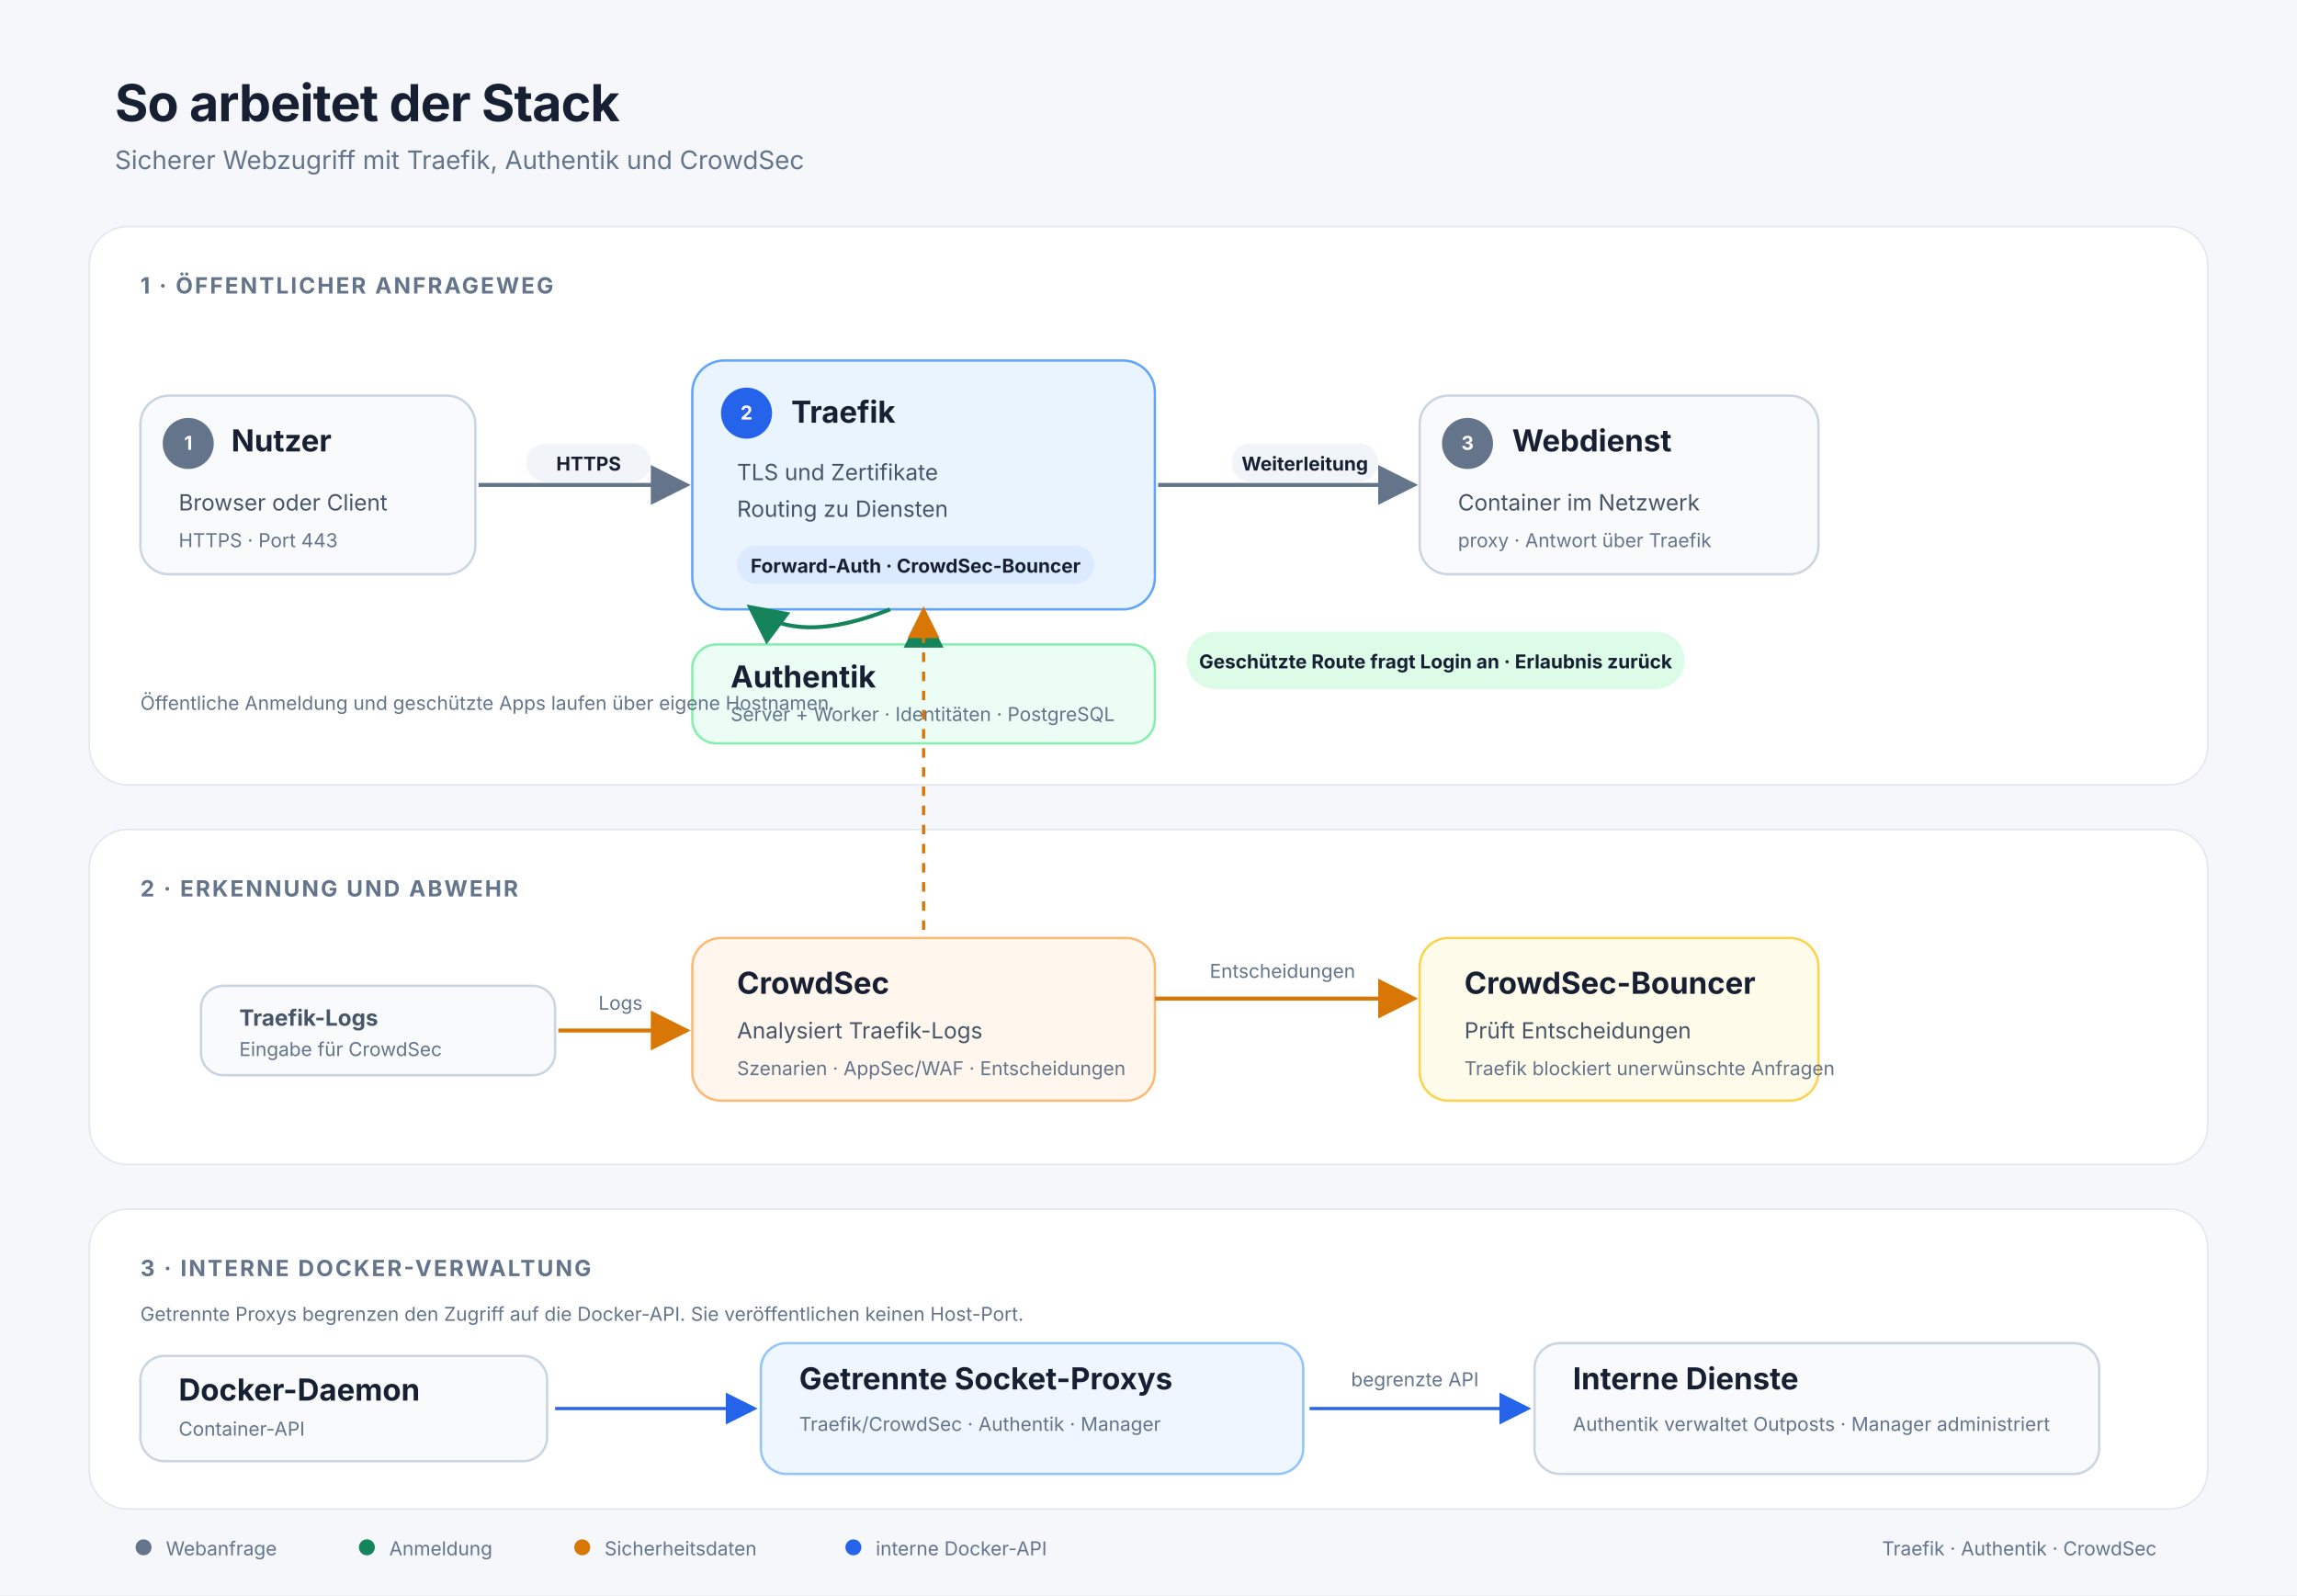
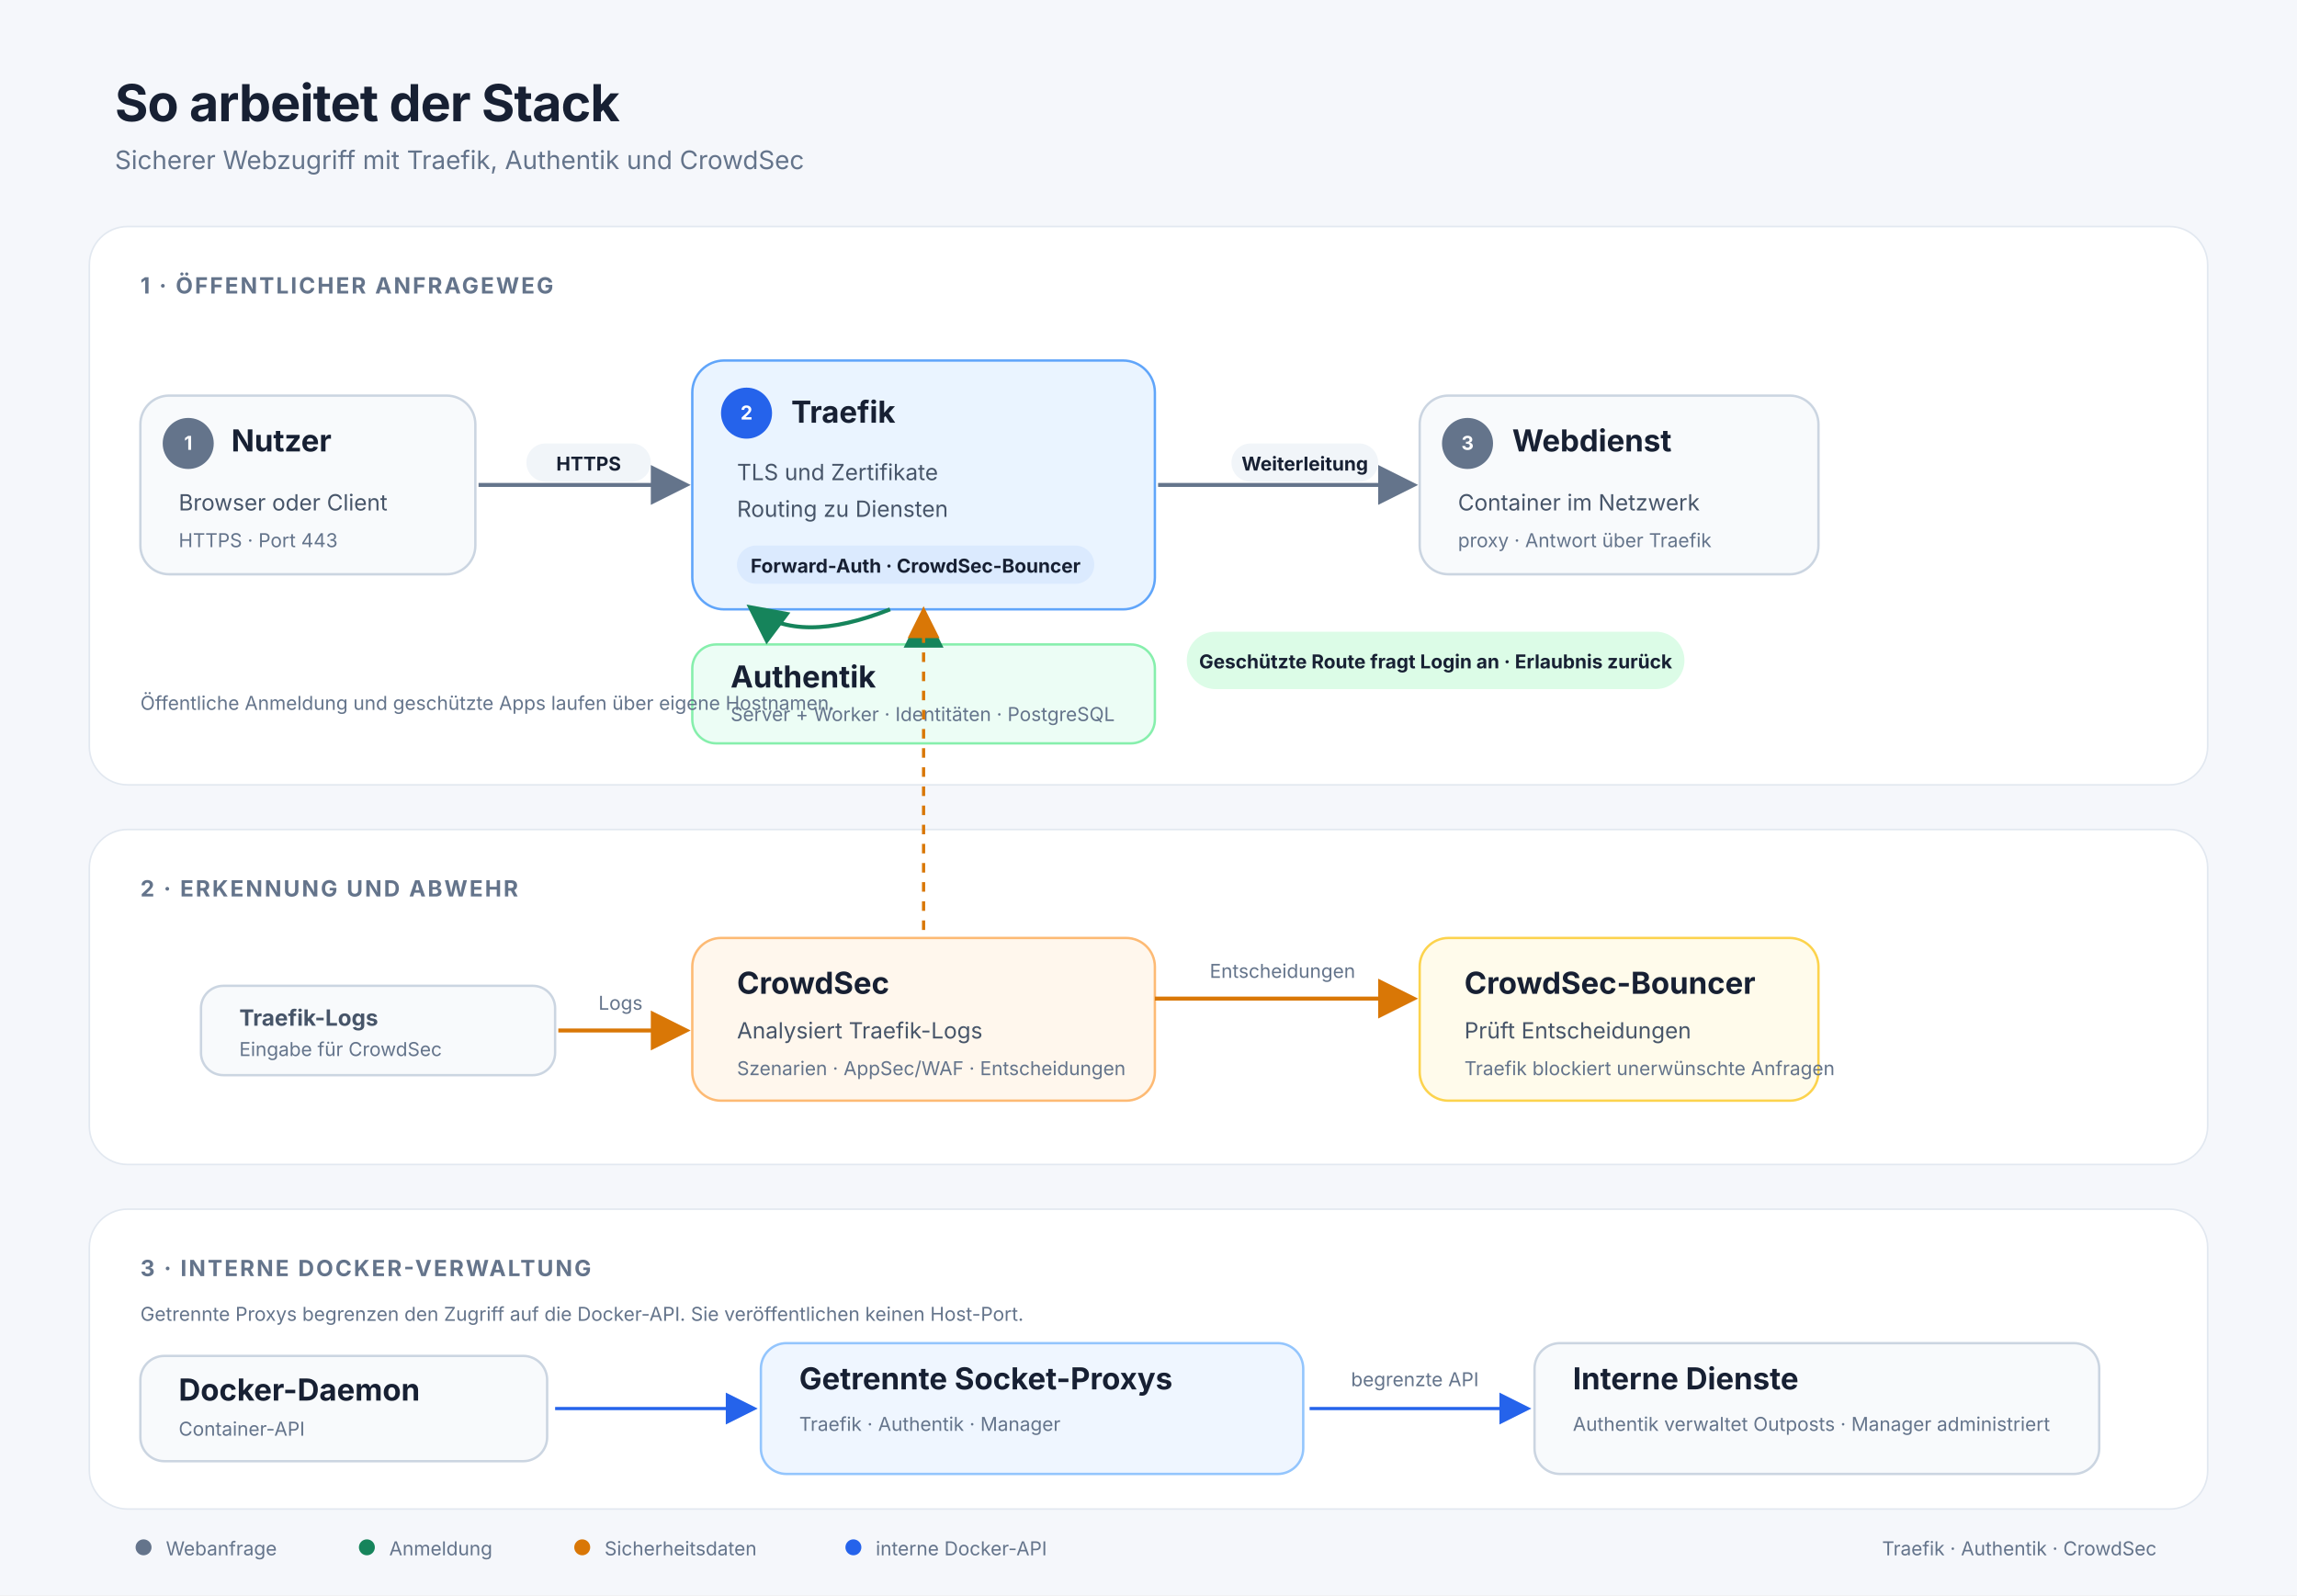
<svg xmlns="http://www.w3.org/2000/svg" width="1440" height="1000" viewBox="0 0 1440 1000" role="img" aria-labelledby="title desc">
  <defs>
    <marker id="arrow" markerWidth="10" markerHeight="10" refX="8" refY="5" orient="auto">
      <path d="M0 0L10 5L0 10z" fill="#64748b" />
    </marker>
    <marker id="greenArrow" markerWidth="10" markerHeight="10" refX="8" refY="5" orient="auto">
      <path d="M0 0L10 5L0 10z" fill="#16845b" />
    </marker>
    <marker id="orangeArrow" markerWidth="10" markerHeight="10" refX="8" refY="5" orient="auto">
      <path d="M0 0L10 5L0 10z" fill="#d97706" />
    </marker>
    <marker id="blueArrow" markerWidth="10" markerHeight="10" refX="8" refY="5" orient="auto">
      <path d="M0 0L10 5L0 10z" fill="#2563eb" />
    </marker>
    <style>
    text{font-family:Inter,ui-sans-serif,system-ui,-apple-system,"Segoe UI",sans-serif;fill:#172033}
    .title{font-size:32px;font-weight:750;letter-spacing:-.5px}.subtitle{font-size:16px;fill:#64748b}
    .section{font-size:14px;font-weight:700;letter-spacing:1.2px;fill:#64748b}
    .name{font-size:19px;font-weight:700}.copy{font-size:14px;fill:#475569}.tiny{font-size:12px;fill:#64748b}
    .number{font-size:12px;font-weight:700;fill:#fff}.pill{font-size:12px;font-weight:650}
    .card{stroke-width:1.5}.flow{fill:none;stroke:#64748b;stroke-width:2.5;marker-end:url(#arrow)}
    .authflow{fill:none;stroke:#16845b;stroke-width:2.5;marker-end:url(#greenArrow)}
    .securityflow{fill:none;stroke:#d97706;stroke-width:2.5;marker-end:url(#orangeArrow)}
    .controlflow{fill:none;stroke:#2563eb;stroke-width:2;marker-end:url(#blueArrow)}
  </style>
  </defs>
  <rect width="1440" height="1000" fill="#f5f7fb" />
  <text x="72" y="76" class="title">So arbeitet der Stack</text>
  <text x="72" y="106" class="subtitle">Sicherer Webzugriff mit Traefik, Authentik und CrowdSec</text>
  <rect x="56" y="142" width="1328" height="350" rx="24" fill="#fff" stroke="#e2e8f0" />
  <text x="88" y="184" class="section">1 · ÖFFENTLICHER ANFRAGEWEG</text>
  <rect x="88" y="248" width="210" height="112" rx="18" fill="#f8fafc" stroke="#cbd5e1" class="card" />
  <circle cx="118" cy="278" r="16" fill="#64748b" />
  <text x="118" y="282" text-anchor="middle" class="number">1</text>
  <text x="145" y="283" class="name">Nutzer</text>
  <text x="112" y="320" class="copy">Browser oder Client</text>
  <text x="112" y="343" class="tiny">HTTPS · Port 443</text>
  <rect x="434" y="226" width="290" height="156" rx="20" fill="#eaf4ff" stroke="#60a5fa" class="card" />
  <circle cx="468" cy="259" r="16" fill="#2563eb" />
  <text x="468" y="263" text-anchor="middle" class="number">2</text>
  <text x="496" y="265" class="name">Traefik</text>
  <text x="462" y="301" class="copy">TLS und Zertifikate</text>
  <text x="462" y="324" class="copy">Routing zu Diensten</text>
  <rect x="462" y="342" width="224" height="24" rx="12" fill="#dbeafe" />
  <text x="574" y="359" text-anchor="middle" class="pill" fill="#1d4ed8">Forward-Auth · CrowdSec-Bouncer</text>
  <rect x="890" y="248" width="250" height="112" rx="18" fill="#f8fafc" stroke="#cbd5e1" class="card" />
  <circle cx="920" cy="278" r="16" fill="#64748b" />
  <text x="920" y="282" text-anchor="middle" class="number">3</text>
  <text x="948" y="283" class="name">Webdienst</text>
  <text x="914" y="320" class="copy">Container im Netzwerk</text>
  <text x="914" y="343" class="tiny">proxy · Antwort über Traefik</text>
  <path d="M300 304H428" class="flow" />
  <path d="M726 304H884" class="flow" />
  <rect x="330" y="278" width="78" height="24" rx="12" fill="#f1f5f9" />
  <text x="369" y="295" text-anchor="middle" class="pill">HTTPS</text>
  <rect x="772" y="278" width="92" height="24" rx="12" fill="#f1f5f9" />
  <text x="818" y="295" text-anchor="middle" class="pill">Weiterleitung</text>
  <rect x="434" y="404" width="290" height="62" rx="15" fill="#ecfdf5" stroke="#86efac" class="card" />
  <text x="458" y="431" class="name" font-size="17">Authentik</text>
  <text x="458" y="452" class="tiny">Server + Worker · Identitäten · PostgreSQL</text>
  <path d="M579 399V386" class="authflow" />
  <path d="M558 382C520 397 492 397 472 382" class="authflow" />
  <rect x="744" y="396" width="312" height="36" rx="18" fill="#dcfce7" />
  <text x="900" y="419" text-anchor="middle" class="pill">Geschützte Route fragt Login an · Erlaubnis zurück</text>
  <text x="88" y="445" class="tiny">Öffentliche Anmeldung und geschützte Apps laufen über eigene Hostnamen.</text>
  <rect x="56" y="520" width="1328" height="210" rx="24" fill="#fff" stroke="#e2e8f0" />
  <text x="88" y="562" class="section">2 · ERKENNUNG UND ABWEHR</text>
  <rect x="434" y="588" width="290" height="102" rx="18" fill="#fff7ed" stroke="#fdba74" class="card" />
  <text x="462" y="623" class="name">CrowdSec</text>
  <text x="462" y="651" class="copy">Analysiert Traefik-Logs</text>
  <text x="462" y="674" class="tiny">Szenarien · AppSec/WAF · Entscheidungen</text>
  <rect x="890" y="588" width="250" height="102" rx="18" fill="#fffbeb" stroke="#fcd34d" class="card" />
  <text x="918" y="623" class="name">CrowdSec-Bouncer</text>
  <text x="918" y="651" class="copy">Prüft Entscheidungen</text>
  <text x="918" y="674" class="tiny">Traefik blockiert unerwünschte Anfragen</text>
  <path d="M724 626H884" class="securityflow" />
  <text x="804" y="613" text-anchor="middle" class="tiny">Entscheidungen</text>
  <path d="M579 583V475C579 454 579 421 579 384" fill="none" stroke="#d97706" stroke-width="2" stroke-dasharray="6 6" marker-end="url(#orangeArrow)" />
  <rect x="126" y="618" width="222" height="56" rx="14" fill="#f8fafc" stroke="#cbd5e1" class="card" />
  <text x="150" y="643" class="copy" font-weight="700">Traefik-Logs</text>
  <text x="150" y="662" class="tiny">Eingabe für CrowdSec</text>
  <path d="M350 646H428" class="securityflow" />
  <text x="389" y="633" text-anchor="middle" class="tiny">Logs</text>
  <rect x="56" y="758" width="1328" height="188" rx="24" fill="#fff" stroke="#e2e8f0" />
  <text x="88" y="800" class="section">3 · INTERNE DOCKER-VERWALTUNG</text>
  <text x="88" y="828" class="tiny">Getrennte Proxys begrenzen den Zugriff auf die Docker-API. Sie veröffentlichen keinen Host-Port.</text>
  <rect x="88" y="850" width="255" height="66" rx="15" fill="#f8fafc" stroke="#cbd5e1" class="card" />
  <text x="112" y="878" class="name" font-size="16">Docker-Daemon</text>
  <text x="112" y="900" class="tiny">Container-API</text>
  <rect x="477" y="842" width="340" height="82" rx="16" fill="#eff6ff" stroke="#93c5fd" class="card" />
  <text x="501" y="871" class="name" font-size="16">Getrennte Socket-Proxys</text>
-   <text x="501" y="897" class="tiny">Traefik/CrowdSec · Authentik · Manager</text>
+   <text x="501" y="897" class="tiny">Traefik · Authentik · Manager</text>
  <path d="M348 883H471" class="controlflow" />
  <rect x="962" y="842" width="354" height="82" rx="16" fill="#f8fafc" stroke="#cbd5e1" class="card" />
  <text x="986" y="871" class="name" font-size="16">Interne Dienste</text>
  <text x="986" y="897" class="tiny">Authentik verwaltet Outposts · Manager administriert</text>
  <path d="M821 883H956" class="controlflow" />
  <text x="887" y="869" text-anchor="middle" class="tiny">begrenzte API</text>
  <circle cx="90" cy="970" r="5" fill="#64748b" />
  <text x="104" y="975" class="tiny">Webanfrage</text>
  <circle cx="230" cy="970" r="5" fill="#16845b" />
  <text x="244" y="975" class="tiny">Anmeldung</text>
  <circle cx="365" cy="970" r="5" fill="#d97706" />
  <text x="379" y="975" class="tiny">Sicherheitsdaten</text>
  <circle cx="535" cy="970" r="5" fill="#2563eb" />
  <text x="549" y="975" class="tiny">interne Docker-API</text>
  <text x="1352" y="975" text-anchor="end" class="tiny">Traefik · Authentik · CrowdSec</text>
</svg>
